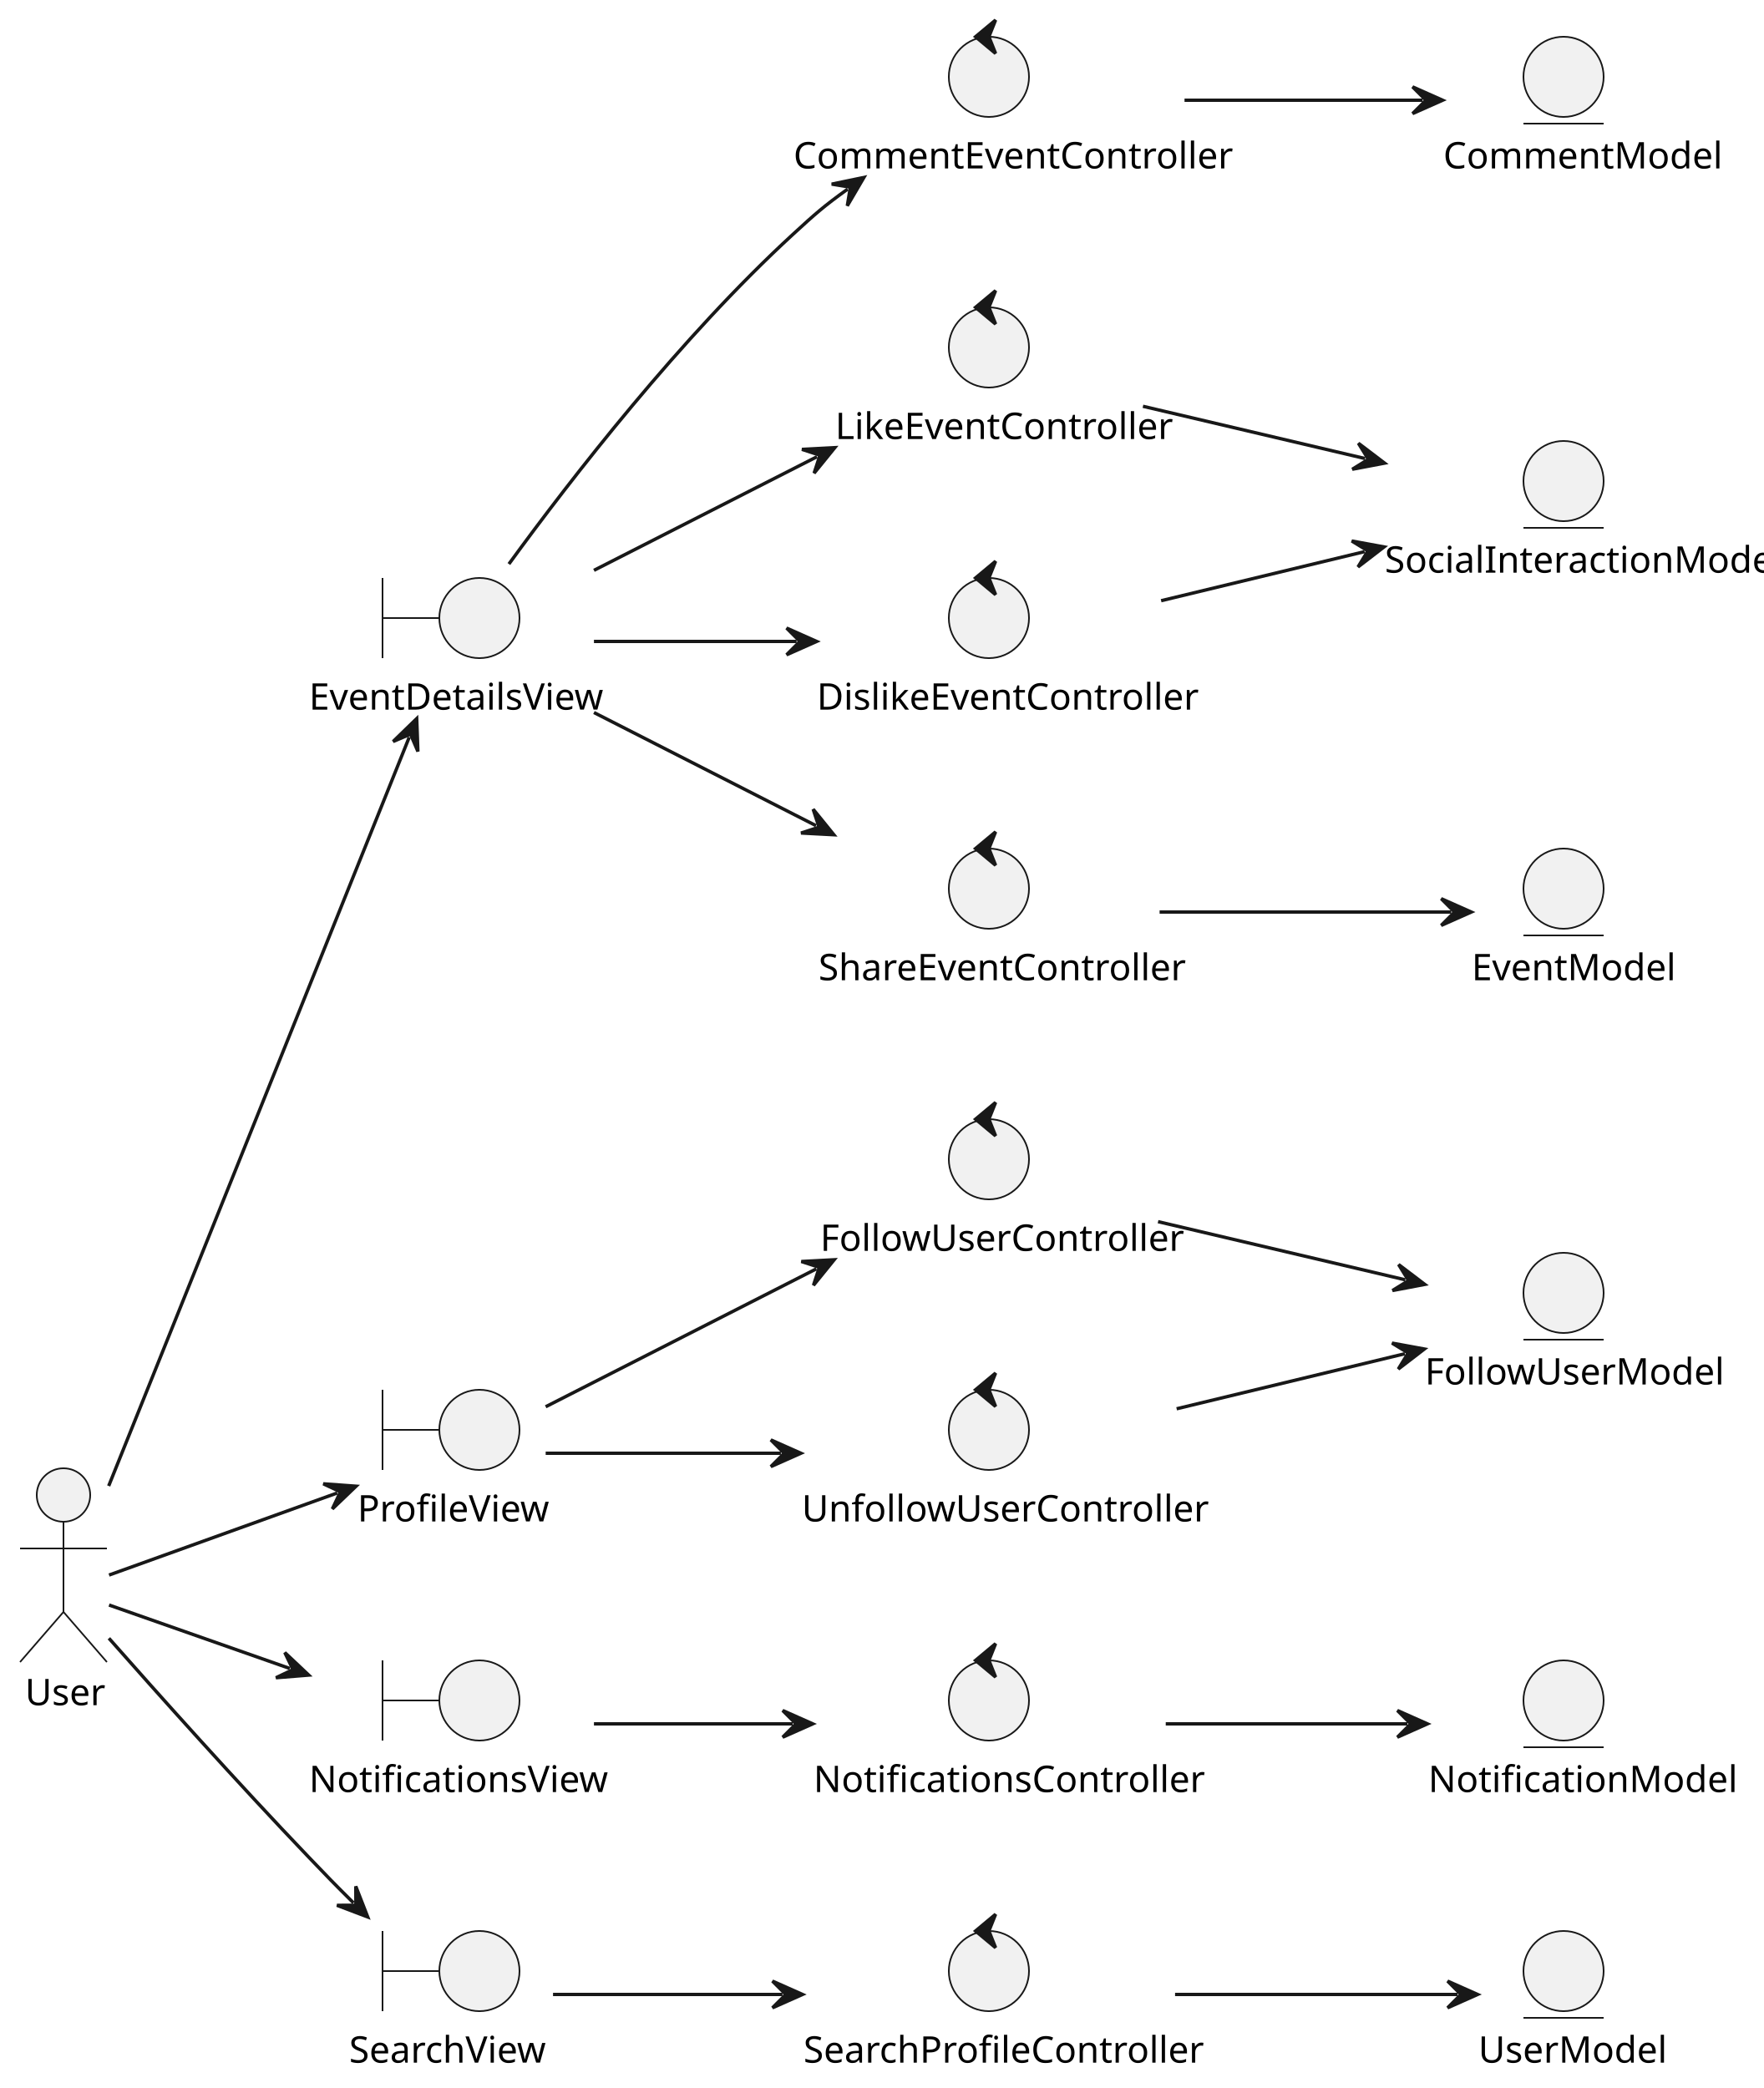
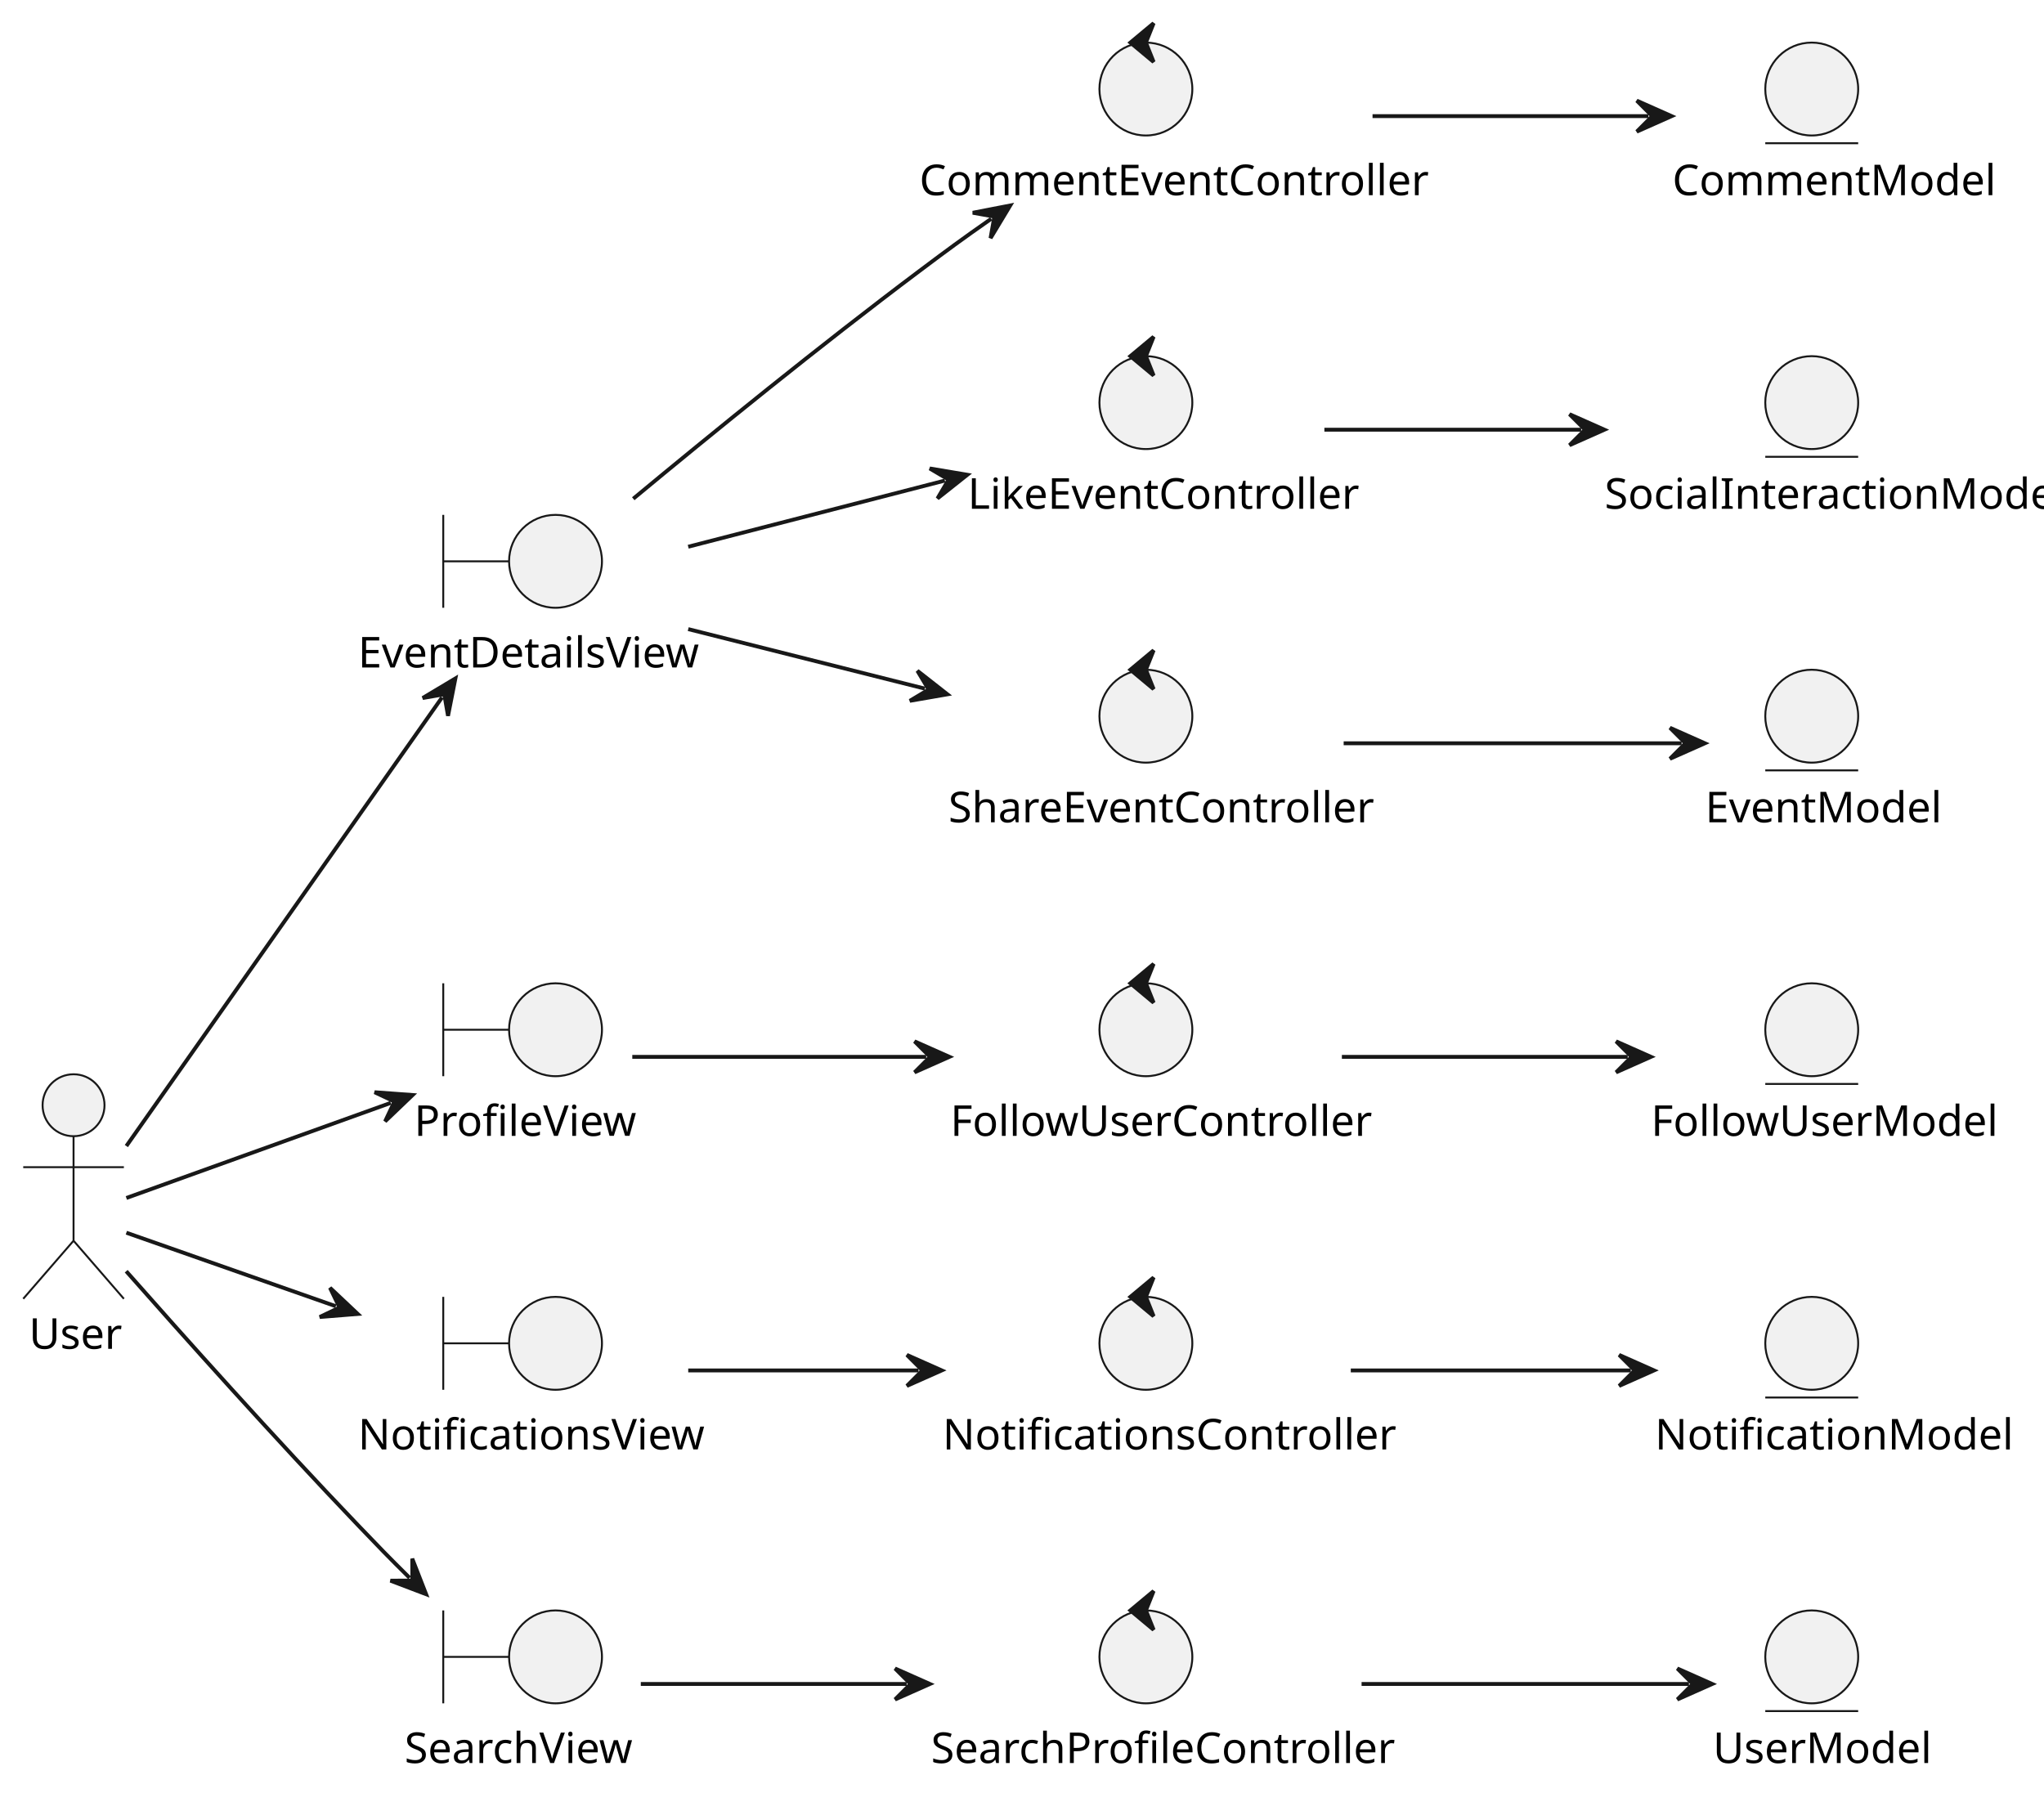
- <svg xmlns="http://www.w3.org/2000/svg" contentStyleType="text/css" height="625px" preserveAspectRatio="none" style="width:528px;height:625px;background:#FFFFFF;" version="1.1" viewBox="0 0 528 625" width="528px" zoomAndPan="magnify">
+ <svg xmlns="http://www.w3.org/2000/svg" contentStyleType="text/css" height="463px" preserveAspectRatio="none" style="width:528px;height:463px;background:#FFFFFF;" version="1.1" viewBox="0 0 528 463" width="528px" zoomAndPan="magnify">
  <defs />
  <g>
    <g id="elem_user">
-       <ellipse cx="19" cy="447.5" fill="#F1F1F1" rx="8" ry="8" style="stroke:#181818;stroke-width:0.5;" />
-       <path d="M19,455.5 L19,482.5 M6,463.5 L32,463.5 M19,482.5 L6,497.5 M19,482.5 L32,497.5 " fill="none" style="stroke:#181818;stroke-width:0.5;" />
-       <text fill="#000000" font-family="sans-serif" font-size="11" lengthAdjust="spacing" textLength="23" x="7.5" y="510.419">User</text>
+       <ellipse cx="19" cy="285.5" fill="#F1F1F1" rx="8" ry="8" style="stroke:#181818;stroke-width:0.5;" />
+       <path d="M19,293.5 L19,320.5 M6,301.5 L32,301.5 M19,320.5 L6,335.5 M19,320.5 L32,335.5 " fill="none" style="stroke:#181818;stroke-width:0.5;" />
+       <text fill="#000000" font-family="sans-serif" font-size="11" lengthAdjust="spacing" textLength="23" x="7.5" y="348.419">User</text>
    </g>
    <g id="elem_userModel">
-       <ellipse cx="468" cy="590" fill="#F1F1F1" rx="12" ry="12" style="stroke:#181818;stroke-width:0.5;" />
-       <line style="stroke:#181818;stroke-width:0.5;" x1="456" x2="480" y1="604" y2="604" />
-       <text fill="#000000" font-family="sans-serif" font-size="11" lengthAdjust="spacing" textLength="51" x="442.5" y="617.419">UserModel</text>
+       <ellipse cx="468" cy="428" fill="#F1F1F1" rx="12" ry="12" style="stroke:#181818;stroke-width:0.5;" />
+       <line style="stroke:#181818;stroke-width:0.5;" x1="456" x2="480" y1="442" y2="442" />
+       <text fill="#000000" font-family="sans-serif" font-size="11" lengthAdjust="spacing" textLength="51" x="442.5" y="455.419">UserModel</text>
    </g>
    <g id="elem_eventModel">
-       <ellipse cx="468" cy="266" fill="#F1F1F1" rx="12" ry="12" style="stroke:#181818;stroke-width:0.5;" />
-       <line style="stroke:#181818;stroke-width:0.5;" x1="456" x2="480" y1="280" y2="280" />
-       <text fill="#000000" font-family="sans-serif" font-size="11" lengthAdjust="spacing" textLength="55" x="440.5" y="293.419">EventModel</text>
+       <ellipse cx="468" cy="185" fill="#F1F1F1" rx="12" ry="12" style="stroke:#181818;stroke-width:0.5;" />
+       <line style="stroke:#181818;stroke-width:0.5;" x1="456" x2="480" y1="199" y2="199" />
+       <text fill="#000000" font-family="sans-serif" font-size="11" lengthAdjust="spacing" textLength="55" x="440.5" y="212.419">EventModel</text>
    </g>
    <g id="elem_socialInteractionModel">
-       <ellipse cx="468" cy="144" fill="#F1F1F1" rx="12" ry="12" style="stroke:#181818;stroke-width:0.5;" />
-       <line style="stroke:#181818;stroke-width:0.5;" x1="456" x2="480" y1="158" y2="158" />
-       <text fill="#000000" font-family="sans-serif" font-size="11" lengthAdjust="spacing" textLength="107" x="414.5" y="171.419">SocialInteractionModel</text>
+       <ellipse cx="468" cy="104" fill="#F1F1F1" rx="12" ry="12" style="stroke:#181818;stroke-width:0.5;" />
+       <line style="stroke:#181818;stroke-width:0.5;" x1="456" x2="480" y1="118" y2="118" />
+       <text fill="#000000" font-family="sans-serif" font-size="11" lengthAdjust="spacing" textLength="107" x="414.5" y="131.419">SocialInteractionModel</text>
    </g>
    <g id="elem_commentModel">
      <ellipse cx="468" cy="23" fill="#F1F1F1" rx="12" ry="12" style="stroke:#181818;stroke-width:0.5;" />
      <line style="stroke:#181818;stroke-width:0.5;" x1="456" x2="480" y1="37" y2="37" />
      <text fill="#000000" font-family="sans-serif" font-size="11" lengthAdjust="spacing" textLength="72" x="432" y="50.419">CommentModel</text>
    </g>
    <g id="elem_followUserModel">
-       <ellipse cx="468" cy="387" fill="#F1F1F1" rx="12" ry="12" style="stroke:#181818;stroke-width:0.5;" />
-       <line style="stroke:#181818;stroke-width:0.5;" x1="456" x2="480" y1="401" y2="401" />
-       <text fill="#000000" font-family="sans-serif" font-size="11" lengthAdjust="spacing" textLength="83" x="426.5" y="414.419">FollowUserModel</text>
+       <ellipse cx="468" cy="266" fill="#F1F1F1" rx="12" ry="12" style="stroke:#181818;stroke-width:0.5;" />
+       <line style="stroke:#181818;stroke-width:0.5;" x1="456" x2="480" y1="280" y2="280" />
+       <text fill="#000000" font-family="sans-serif" font-size="11" lengthAdjust="spacing" textLength="83" x="426.5" y="293.419">FollowUserModel</text>
    </g>
    <g id="elem_notificationModel">
-       <ellipse cx="468" cy="509" fill="#F1F1F1" rx="12" ry="12" style="stroke:#181818;stroke-width:0.5;" />
-       <line style="stroke:#181818;stroke-width:0.5;" x1="456" x2="480" y1="523" y2="523" />
-       <text fill="#000000" font-family="sans-serif" font-size="11" lengthAdjust="spacing" textLength="81" x="427.5" y="536.419">NotificationModel</text>
+       <ellipse cx="468" cy="347" fill="#F1F1F1" rx="12" ry="12" style="stroke:#181818;stroke-width:0.5;" />
+       <line style="stroke:#181818;stroke-width:0.5;" x1="456" x2="480" y1="361" y2="361" />
+       <text fill="#000000" font-family="sans-serif" font-size="11" lengthAdjust="spacing" textLength="81" x="427.5" y="374.419">NotificationModel</text>
    </g>
    <g id="elem_eventDetailsView">
-       <path d="M114.5,173 L114.5,197 M114.5,185 L131.5,185 " fill="none" style="stroke:#181818;stroke-width:0.5;" />
-       <ellipse cx="143.5" cy="185" fill="#F1F1F1" rx="12" ry="12" style="stroke:#181818;stroke-width:0.5;" />
-       <text fill="#000000" font-family="sans-serif" font-size="11" lengthAdjust="spacing" textLength="85" x="92.5" y="212.419">EventDetailsView</text>
+       <path d="M114.5,133 L114.5,157 M114.5,145 L131.5,145 " fill="none" style="stroke:#181818;stroke-width:0.5;" />
+       <ellipse cx="143.5" cy="145" fill="#F1F1F1" rx="12" ry="12" style="stroke:#181818;stroke-width:0.5;" />
+       <text fill="#000000" font-family="sans-serif" font-size="11" lengthAdjust="spacing" textLength="85" x="92.5" y="172.419">EventDetailsView</text>
    </g>
    <g id="elem_profileView">
+       <path d="M114.5,254 L114.5,278 M114.5,266 L131.5,266 " fill="none" style="stroke:#181818;stroke-width:0.5;" />
+       <ellipse cx="143.5" cy="266" fill="#F1F1F1" rx="12" ry="12" style="stroke:#181818;stroke-width:0.5;" />
+       <text fill="#000000" font-family="sans-serif" font-size="11" lengthAdjust="spacing" textLength="56" x="107" y="293.419">ProfileView</text>
+     </g>
+     <g id="elem_notificationsView">
+       <path d="M114.5,335 L114.5,359 M114.5,347 L131.5,347 " fill="none" style="stroke:#181818;stroke-width:0.5;" />
+       <ellipse cx="143.5" cy="347" fill="#F1F1F1" rx="12" ry="12" style="stroke:#181818;stroke-width:0.5;" />
+       <text fill="#000000" font-family="sans-serif" font-size="11" lengthAdjust="spacing" textLength="85" x="92.5" y="374.419">NotificationsView</text>
+     </g>
+     <g id="elem_searchView">
      <path d="M114.5,416 L114.5,440 M114.5,428 L131.5,428 " fill="none" style="stroke:#181818;stroke-width:0.5;" />
      <ellipse cx="143.5" cy="428" fill="#F1F1F1" rx="12" ry="12" style="stroke:#181818;stroke-width:0.5;" />
-       <text fill="#000000" font-family="sans-serif" font-size="11" lengthAdjust="spacing" textLength="56" x="107" y="455.419">ProfileView</text>
-     </g>
-     <g id="elem_notificationsView">
-       <path d="M114.5,497 L114.5,521 M114.5,509 L131.5,509 " fill="none" style="stroke:#181818;stroke-width:0.5;" />
-       <ellipse cx="143.5" cy="509" fill="#F1F1F1" rx="12" ry="12" style="stroke:#181818;stroke-width:0.5;" />
-       <text fill="#000000" font-family="sans-serif" font-size="11" lengthAdjust="spacing" textLength="85" x="92.5" y="536.419">NotificationsView</text>
-     </g>
-     <g id="elem_searchView">
-       <path d="M114.5,578 L114.5,602 M114.5,590 L131.5,590 " fill="none" style="stroke:#181818;stroke-width:0.5;" />
-       <ellipse cx="143.5" cy="590" fill="#F1F1F1" rx="12" ry="12" style="stroke:#181818;stroke-width:0.5;" />
-       <text fill="#000000" font-family="sans-serif" font-size="11" lengthAdjust="spacing" textLength="61" x="104.5" y="617.419">SearchView</text>
+       <text fill="#000000" font-family="sans-serif" font-size="11" lengthAdjust="spacing" textLength="61" x="104.5" y="455.419">SearchView</text>
    </g>
    <g id="elem_commentEventController">
      <ellipse cx="296" cy="23" fill="#F1F1F1" rx="12" ry="12" style="stroke:#181818;stroke-width:0.5;" />
      <polygon fill="#181818" points="292,11,298,6,296,11,298,16,292,11" style="stroke:#181818;stroke-width:1.0;" />
      <text fill="#000000" font-family="sans-serif" font-size="11" lengthAdjust="spacing" textLength="117" x="237.5" y="50.419">CommentEventController</text>
    </g>
    <g id="elem_likeEventController">
      <ellipse cx="296" cy="104" fill="#F1F1F1" rx="12" ry="12" style="stroke:#181818;stroke-width:0.5;" />
      <polygon fill="#181818" points="292,92,298,87,296,92,298,97,292,92" style="stroke:#181818;stroke-width:1.0;" />
      <text fill="#000000" font-family="sans-serif" font-size="11" lengthAdjust="spacing" textLength="92" x="250" y="131.419">LikeEventController</text>
    </g>
-     <g id="elem_dislikeEventController">
+     <g id="elem_shareEventController">
      <ellipse cx="296" cy="185" fill="#F1F1F1" rx="12" ry="12" style="stroke:#181818;stroke-width:0.5;" />
      <polygon fill="#181818" points="292,173,298,168,296,173,298,178,292,173" style="stroke:#181818;stroke-width:1.0;" />
-       <text fill="#000000" font-family="sans-serif" font-size="11" lengthAdjust="spacing" textLength="103" x="244.5" y="212.419">DislikeEventController</text>
+       <text fill="#000000" font-family="sans-serif" font-size="11" lengthAdjust="spacing" textLength="102" x="245" y="212.419">ShareEventController</text>
    </g>
-     <g id="elem_shareEventController">
+     <g id="elem_followUserController">
      <ellipse cx="296" cy="266" fill="#F1F1F1" rx="12" ry="12" style="stroke:#181818;stroke-width:0.5;" />
      <polygon fill="#181818" points="292,254,298,249,296,254,298,259,292,254" style="stroke:#181818;stroke-width:1.0;" />
-       <text fill="#000000" font-family="sans-serif" font-size="11" lengthAdjust="spacing" textLength="102" x="245" y="293.419">ShareEventController</text>
+       <text fill="#000000" font-family="sans-serif" font-size="11" lengthAdjust="spacing" textLength="101" x="245.5" y="293.419">FollowUserController</text>
    </g>
-     <g id="elem_followUserController">
+     <g id="elem_notificationsController">
      <ellipse cx="296" cy="347" fill="#F1F1F1" rx="12" ry="12" style="stroke:#181818;stroke-width:0.5;" />
      <polygon fill="#181818" points="292,335,298,330,296,335,298,340,292,335" style="stroke:#181818;stroke-width:1.0;" />
-       <text fill="#000000" font-family="sans-serif" font-size="11" lengthAdjust="spacing" textLength="101" x="245.5" y="374.419">FollowUserController</text>
+       <text fill="#000000" font-family="sans-serif" font-size="11" lengthAdjust="spacing" textLength="105" x="243.5" y="374.419">NotificationsController</text>
    </g>
-     <g id="elem_unfollowUserController">
+     <g id="elem_searchProfileController">
      <ellipse cx="296" cy="428" fill="#F1F1F1" rx="12" ry="12" style="stroke:#181818;stroke-width:0.5;" />
      <polygon fill="#181818" points="292,416,298,411,296,416,298,421,292,416" style="stroke:#181818;stroke-width:1.0;" />
-       <text fill="#000000" font-family="sans-serif" font-size="11" lengthAdjust="spacing" textLength="112" x="240" y="455.419">UnfollowUserController</text>
-     </g>
-     <g id="elem_notificationsController">
-       <ellipse cx="296" cy="509" fill="#F1F1F1" rx="12" ry="12" style="stroke:#181818;stroke-width:0.5;" />
-       <polygon fill="#181818" points="292,497,298,492,296,497,298,502,292,497" style="stroke:#181818;stroke-width:1.0;" />
-       <text fill="#000000" font-family="sans-serif" font-size="11" lengthAdjust="spacing" textLength="105" x="243.5" y="536.419">NotificationsController</text>
-     </g>
-     <g id="elem_searchProfileController">
-       <ellipse cx="296" cy="590" fill="#F1F1F1" rx="12" ry="12" style="stroke:#181818;stroke-width:0.5;" />
-       <polygon fill="#181818" points="292,578,298,573,296,578,298,583,292,578" style="stroke:#181818;stroke-width:1.0;" />
-       <text fill="#000000" font-family="sans-serif" font-size="11" lengthAdjust="spacing" textLength="111" x="240.5" y="617.419">SearchProfileController</text>
+       <text fill="#000000" font-family="sans-serif" font-size="11" lengthAdjust="spacing" textLength="111" x="240.5" y="455.419">SearchProfileController</text>
    </g>
    <g id="link_user_eventDetailsView">
-       <path d="M32.53,444.79 C55.6,387.3 102.105,271.458 122.495,220.668 " fill="none" id="user-to-eventDetailsView" style="stroke:#181818;stroke-width:1.0;" />
-       <polygon fill="#181818" points="124.73,215.1,117.665,221.962,122.867,219.74,125.089,224.942,124.73,215.1" style="stroke:#181818;stroke-width:1.0;" />
+       <path d="M32.64,296.04 C53.39,266.55 91.227,212.787 114.187,180.157 " fill="none" id="user-to-eventDetailsView" style="stroke:#181818;stroke-width:1.0;" />
+       <polygon fill="#181818" points="117.64,175.25,109.189,180.309,114.763,179.339,115.732,184.912,117.64,175.25" style="stroke:#181818;stroke-width:1.0;" />
    </g>
    <g id="link_user_profileView">
-       <path d="M32.64,471.46 C50.37,465.08 77.474,455.33 100.944,446.89 " fill="none" id="user-to-profileView" style="stroke:#181818;stroke-width:1.0;" />
-       <polygon fill="#181818" points="106.59,444.86,96.767,444.142,101.885,446.552,99.475,451.67,106.59,444.86" style="stroke:#181818;stroke-width:1.0;" />
+       <path d="M32.64,309.46 C50.37,303.08 77.474,293.33 100.944,284.89 " fill="none" id="user-to-profileView" style="stroke:#181818;stroke-width:1.0;" />
+       <polygon fill="#181818" points="106.59,282.86,96.767,282.142,101.885,284.552,99.475,289.67,106.59,282.86" style="stroke:#181818;stroke-width:1.0;" />
    </g>
    <g id="link_user_notificationsView">
-       <path d="M32.64,480.43 C47.01,485.48 65.579,491.993 86.749,499.423 " fill="none" id="user-to-notificationsView" style="stroke:#181818;stroke-width:1.0;" />
-       <polygon fill="#181818" points="92.41,501.41,85.243,494.655,87.692,499.754,82.593,502.204,92.41,501.41" style="stroke:#181818;stroke-width:1.0;" />
+       <path d="M32.64,318.43 C47.01,323.48 65.579,329.993 86.749,337.423 " fill="none" id="user-to-notificationsView" style="stroke:#181818;stroke-width:1.0;" />
+       <polygon fill="#181818" points="92.41,339.41,85.243,332.655,87.692,337.754,82.593,340.204,92.41,339.41" style="stroke:#181818;stroke-width:1.0;" />
    </g>
    <g id="link_user_searchView">
-       <path d="M32.6,490.38 C46.88,506.56 70.98,533.53 92.5,556 C98.1,561.85 99.999,563.826 105.809,569.586 " fill="none" id="user-to-searchView" style="stroke:#181818;stroke-width:1.0;" />
-       <polygon fill="#181818" points="110.07,573.81,106.495,564.633,106.519,570.29,100.862,570.314,110.07,573.81" style="stroke:#181818;stroke-width:1.0;" />
+       <path d="M32.6,328.38 C46.88,344.56 70.98,371.53 92.5,394 C98.1,399.85 99.999,401.826 105.809,407.586 " fill="none" id="user-to-searchView" style="stroke:#181818;stroke-width:1.0;" />
+       <polygon fill="#181818" points="110.07,411.81,106.495,402.633,106.519,408.29,100.862,408.314,110.07,411.81" style="stroke:#181818;stroke-width:1.0;" />
    </g>
    <g id="link_eventDetailsView_commentEventController">
-       <path d="M152.32,168.83 C171.12,143.04 203.8,100.92 237.5,70 C243.95,64.08 246.446,61.83 253.716,56.609 " fill="none" id="eventDetailsView-to-commentEventController" style="stroke:#181818;stroke-width:1.0;" />
-       <polygon fill="#181818" points="258.59,53.11,248.946,55.11,254.529,56.026,253.612,61.608,258.59,53.11" style="stroke:#181818;stroke-width:1.0;" />
+       <path d="M163.58,128.83 C183.75,112.1 211.95,89.17 237.5,70 C244.99,64.38 248.263,61.958 256.043,56.518 " fill="none" id="eventDetailsView-to-commentEventController" style="stroke:#181818;stroke-width:1.0;" />
+       <polygon fill="#181818" points="260.96,53.08,251.292,54.959,256.862,55.945,255.876,61.516,260.96,53.08" style="stroke:#181818;stroke-width:1.0;" />
    </g>
    <g id="link_eventDetailsView_likeEventController">
-       <path d="M177.78,170.72 C199.95,159.42 221.873,148.253 244.533,136.713 " fill="none" id="eventDetailsView-to-likeEventController" style="stroke:#181818;stroke-width:1.0;" />
-       <polygon fill="#181818" points="249.88,133.99,240.045,134.51,245.424,136.259,243.675,141.639,249.88,133.99" style="stroke:#181818;stroke-width:1.0;" />
-     </g>
-     <g id="link_eventDetailsView_dislikeEventController">
-       <path d="M177.78,192 C198.2,192 216.95,192 238.44,192 " fill="none" id="eventDetailsView-to-dislikeEventController" style="stroke:#181818;stroke-width:1.0;" />
-       <polygon fill="#181818" points="244.44,192,235.44,188,239.44,192,235.44,196,244.44,192" style="stroke:#181818;stroke-width:1.0;" />
+       <path d="M177.78,141.23 C199.95,135.51 221.41,129.977 244.07,124.137 " fill="none" id="eventDetailsView-to-likeEventController" style="stroke:#181818;stroke-width:1.0;" />
+       <polygon fill="#181818" points="249.88,122.64,240.167,121.013,245.038,123.888,242.163,128.76,249.88,122.64" style="stroke:#181818;stroke-width:1.0;" />
    </g>
    <g id="link_eventDetailsView_shareEventController">
-       <path d="M177.78,213.28 C199.86,224.53 221.654,235.637 244.254,247.147 " fill="none" id="eventDetailsView-to-shareEventController" style="stroke:#181818;stroke-width:1.0;" />
-       <polygon fill="#181818" points="249.6,249.87,243.395,242.221,245.144,247.601,239.765,249.35,249.6,249.87" style="stroke:#181818;stroke-width:1.0;" />
+       <path d="M177.78,162.51 C198.29,167.67 217.361,172.466 238.911,177.887 " fill="none" id="eventDetailsView-to-shareEventController" style="stroke:#181818;stroke-width:1.0;" />
+       <polygon fill="#181818" points="244.73,179.35,236.977,173.276,239.881,178.13,235.026,181.034,244.73,179.35" style="stroke:#181818;stroke-width:1.0;" />
    </g>
    <g id="link_profileView_followUserController">
-       <path d="M163.33,421.08 C187.04,409 216.484,394.005 244.344,379.805 " fill="none" id="profileView-to-followUserController" style="stroke:#181818;stroke-width:1.0;" />
-       <polygon fill="#181818" points="249.69,377.08,239.855,377.603,245.235,379.351,243.488,384.731,249.69,377.08" style="stroke:#181818;stroke-width:1.0;" />
-     </g>
-     <g id="link_profileView_unfollowUserController">
-       <path d="M163.33,435 C184.29,435 207.9,435 233.73,435 " fill="none" id="profileView-to-unfollowUserController" style="stroke:#181818;stroke-width:1.0;" />
-       <polygon fill="#181818" points="239.73,435,230.73,431,234.73,435,230.73,439,239.73,435" style="stroke:#181818;stroke-width:1.0;" />
+       <path d="M163.33,273 C185.8,273 212.21,273 239.25,273 " fill="none" id="profileView-to-followUserController" style="stroke:#181818;stroke-width:1.0;" />
+       <polygon fill="#181818" points="245.25,273,236.25,269,240.25,273,236.25,277,245.25,273" style="stroke:#181818;stroke-width:1.0;" />
    </g>
    <g id="link_notificationsView_notificationsController">
-       <path d="M177.78,516 C197.83,516 216.06,516 237.27,516 " fill="none" id="notificationsView-to-notificationsController" style="stroke:#181818;stroke-width:1.0;" />
-       <polygon fill="#181818" points="243.27,516,234.27,512,238.27,516,234.27,520,243.27,516" style="stroke:#181818;stroke-width:1.0;" />
+       <path d="M177.78,354 C197.83,354 216.06,354 237.27,354 " fill="none" id="notificationsView-to-notificationsController" style="stroke:#181818;stroke-width:1.0;" />
+       <polygon fill="#181818" points="243.27,354,234.27,350,238.27,354,234.27,358,243.27,354" style="stroke:#181818;stroke-width:1.0;" />
    </g>
    <g id="link_searchView_searchProfileController">
-       <path d="M165.53,597 C186.46,597 209.15,597 234.21,597 " fill="none" id="searchView-to-searchProfileController" style="stroke:#181818;stroke-width:1.0;" />
-       <polygon fill="#181818" points="240.21,597,231.21,593,235.21,597,231.21,601,240.21,597" style="stroke:#181818;stroke-width:1.0;" />
+       <path d="M165.53,435 C186.46,435 209.15,435 234.21,435 " fill="none" id="searchView-to-searchProfileController" style="stroke:#181818;stroke-width:1.0;" />
+       <polygon fill="#181818" points="240.21,435,231.21,431,235.21,435,231.21,439,240.21,435" style="stroke:#181818;stroke-width:1.0;" />
    </g>
    <g id="link_commentEventController_commentModel">
      <path d="M354.55,30 C380.18,30 403.53,30 425.81,30 " fill="none" id="commentEventController-to-commentModel" style="stroke:#181818;stroke-width:1.0;" />
      <polygon fill="#181818" points="431.81,30,422.81,26,426.81,30,422.81,34,431.81,30" style="stroke:#181818;stroke-width:1.0;" />
    </g>
    <g id="link_likeEventController_socialInteractionModel">
-       <path d="M342.11,121.61 C364.34,126.85 385.44,131.806 408.599,137.256 " fill="none" id="likeEventController-to-socialInteractionModel" style="stroke:#181818;stroke-width:1.0;" />
-       <polygon fill="#181818" points="414.44,138.63,406.596,132.675,409.573,137.485,404.763,140.462,414.44,138.63" style="stroke:#181818;stroke-width:1.0;" />
-     </g>
-     <g id="link_dislikeEventController_socialInteractionModel">
-       <path d="M347.55,179.81 C368.59,174.73 387.187,170.247 408.457,165.117 " fill="none" id="dislikeEventController-to-socialInteractionModel" style="stroke:#181818;stroke-width:1.0;" />
-       <polygon fill="#181818" points="414.29,163.71,404.603,161.932,409.429,164.882,406.479,169.709,414.29,163.71" style="stroke:#181818;stroke-width:1.0;" />
+       <path d="M342.11,111 C364.34,111 385.28,111 408.44,111 " fill="none" id="likeEventController-to-socialInteractionModel" style="stroke:#181818;stroke-width:1.0;" />
+       <polygon fill="#181818" points="414.44,111,405.44,107,409.44,111,405.44,115,414.44,111" style="stroke:#181818;stroke-width:1.0;" />
    </g>
    <g id="link_shareEventController_eventModel">
-       <path d="M347.09,273 C377.64,273 409.49,273 434.39,273 " fill="none" id="shareEventController-to-eventModel" style="stroke:#181818;stroke-width:1.0;" />
-       <polygon fill="#181818" points="440.39,273,431.39,269,435.39,273,431.39,277,440.39,273" style="stroke:#181818;stroke-width:1.0;" />
+       <path d="M347.09,192 C377.64,192 409.49,192 434.39,192 " fill="none" id="shareEventController-to-eventModel" style="stroke:#181818;stroke-width:1.0;" />
+       <polygon fill="#181818" points="440.39,192,431.39,188,435.39,192,431.39,196,440.39,192" style="stroke:#181818;stroke-width:1.0;" />
    </g>
    <g id="link_followUserController_followUserModel">
-       <path d="M346.63,365.68 C372.01,371.65 396.679,377.457 420.629,383.087 " fill="none" id="followUserController-to-followUserModel" style="stroke:#181818;stroke-width:1.0;" />
-       <polygon fill="#181818" points="426.47,384.46,418.624,378.507,421.603,383.316,416.793,386.294,426.47,384.46" style="stroke:#181818;stroke-width:1.0;" />
-     </g>
-     <g id="link_unfollowUserController_followUserModel">
-       <path d="M352.19,421.69 C376.33,415.87 398.318,410.568 420.518,405.208 " fill="none" id="unfollowUserController-to-followUserModel" style="stroke:#181818;stroke-width:1.0;" />
-       <polygon fill="#181818" points="426.35,403.8,416.663,402.024,421.49,404.974,418.54,409.801,426.35,403.8" style="stroke:#181818;stroke-width:1.0;" />
+       <path d="M346.63,273 C372.01,273 396.52,273 420.47,273 " fill="none" id="followUserController-to-followUserModel" style="stroke:#181818;stroke-width:1.0;" />
+       <polygon fill="#181818" points="426.47,273,417.47,269,421.47,273,417.47,277,426.47,273" style="stroke:#181818;stroke-width:1.0;" />
    </g>
    <g id="link_notificationsController_notificationModel">
-       <path d="M348.93,516 C374.12,516 397.91,516 421.26,516 " fill="none" id="notificationsController-to-notificationModel" style="stroke:#181818;stroke-width:1.0;" />
-       <polygon fill="#181818" points="427.26,516,418.26,512,422.26,516,418.26,520,427.26,516" style="stroke:#181818;stroke-width:1.0;" />
+       <path d="M348.93,354 C374.12,354 397.91,354 421.26,354 " fill="none" id="notificationsController-to-notificationModel" style="stroke:#181818;stroke-width:1.0;" />
+       <polygon fill="#181818" points="427.26,354,418.26,350,422.26,354,418.26,358,427.26,354" style="stroke:#181818;stroke-width:1.0;" />
    </g>
    <g id="link_searchProfileController_userModel">
-       <path d="M351.72,597 C382.2,597 412.65,597 436.29,597 " fill="none" id="searchProfileController-to-userModel" style="stroke:#181818;stroke-width:1.0;" />
-       <polygon fill="#181818" points="442.29,597,433.29,593,437.29,597,433.29,601,442.29,597" style="stroke:#181818;stroke-width:1.0;" />
+       <path d="M351.72,435 C382.2,435 412.65,435 436.29,435 " fill="none" id="searchProfileController-to-userModel" style="stroke:#181818;stroke-width:1.0;" />
+       <polygon fill="#181818" points="442.29,435,433.29,431,437.29,435,433.29,439,442.29,435" style="stroke:#181818;stroke-width:1.0;" />
    </g>
  </g>
</svg>
